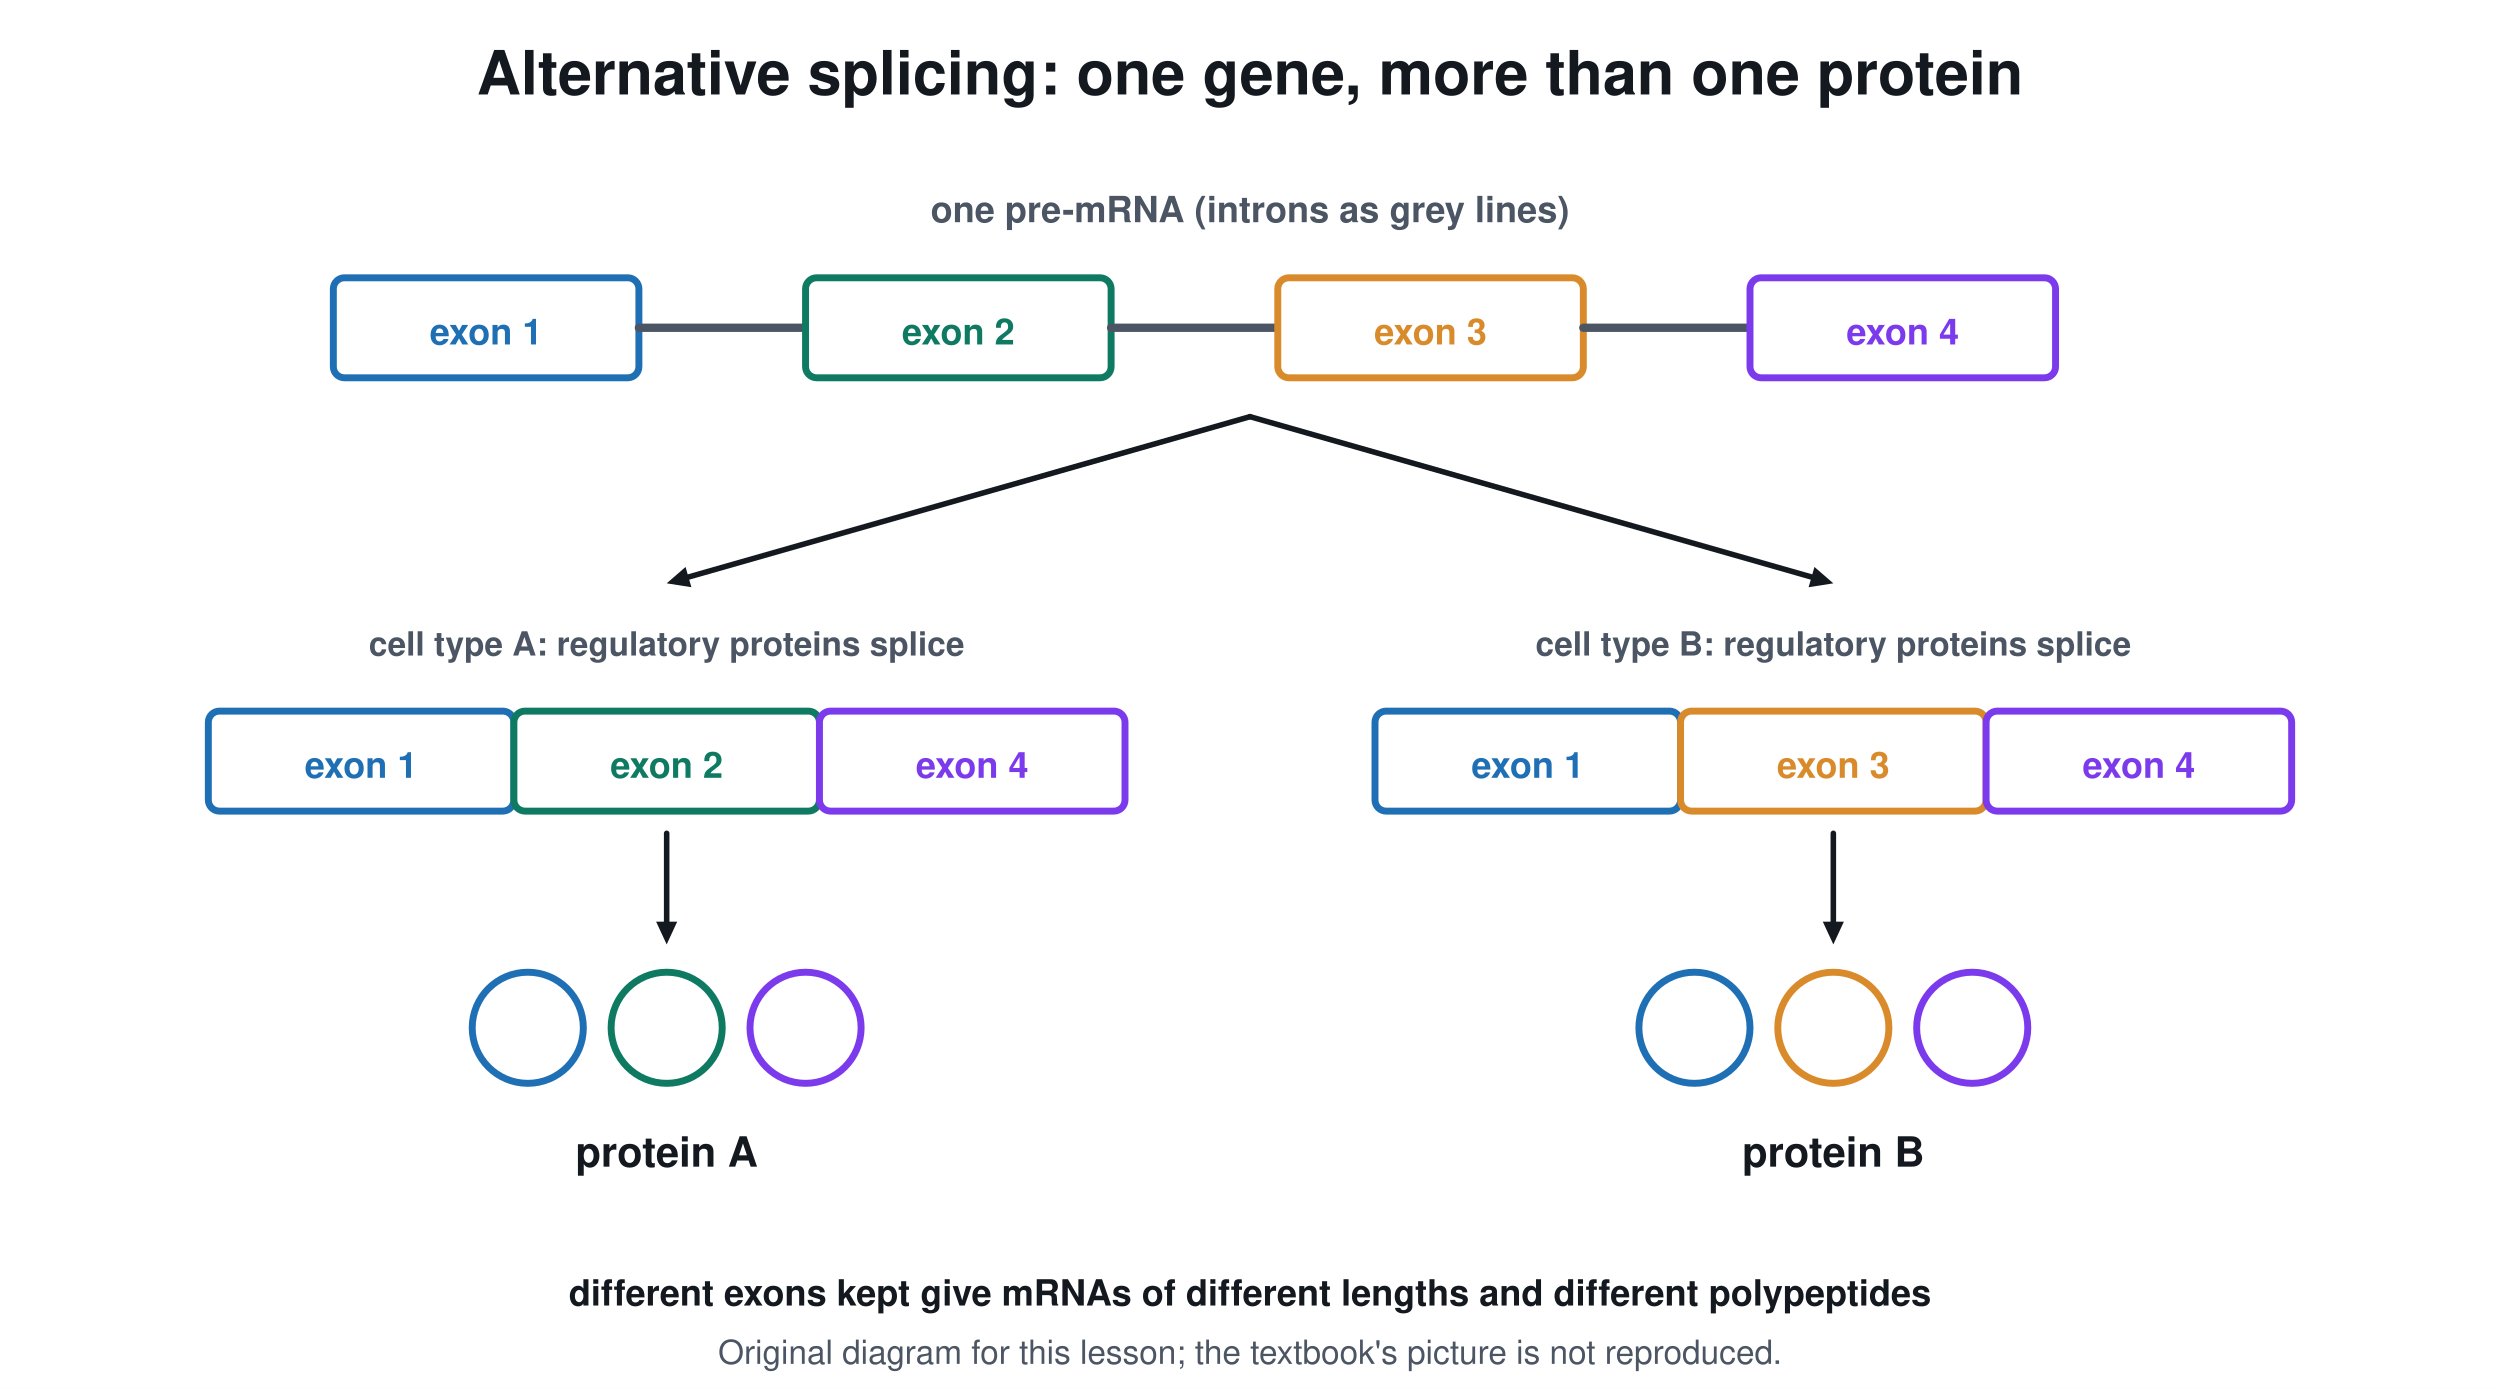
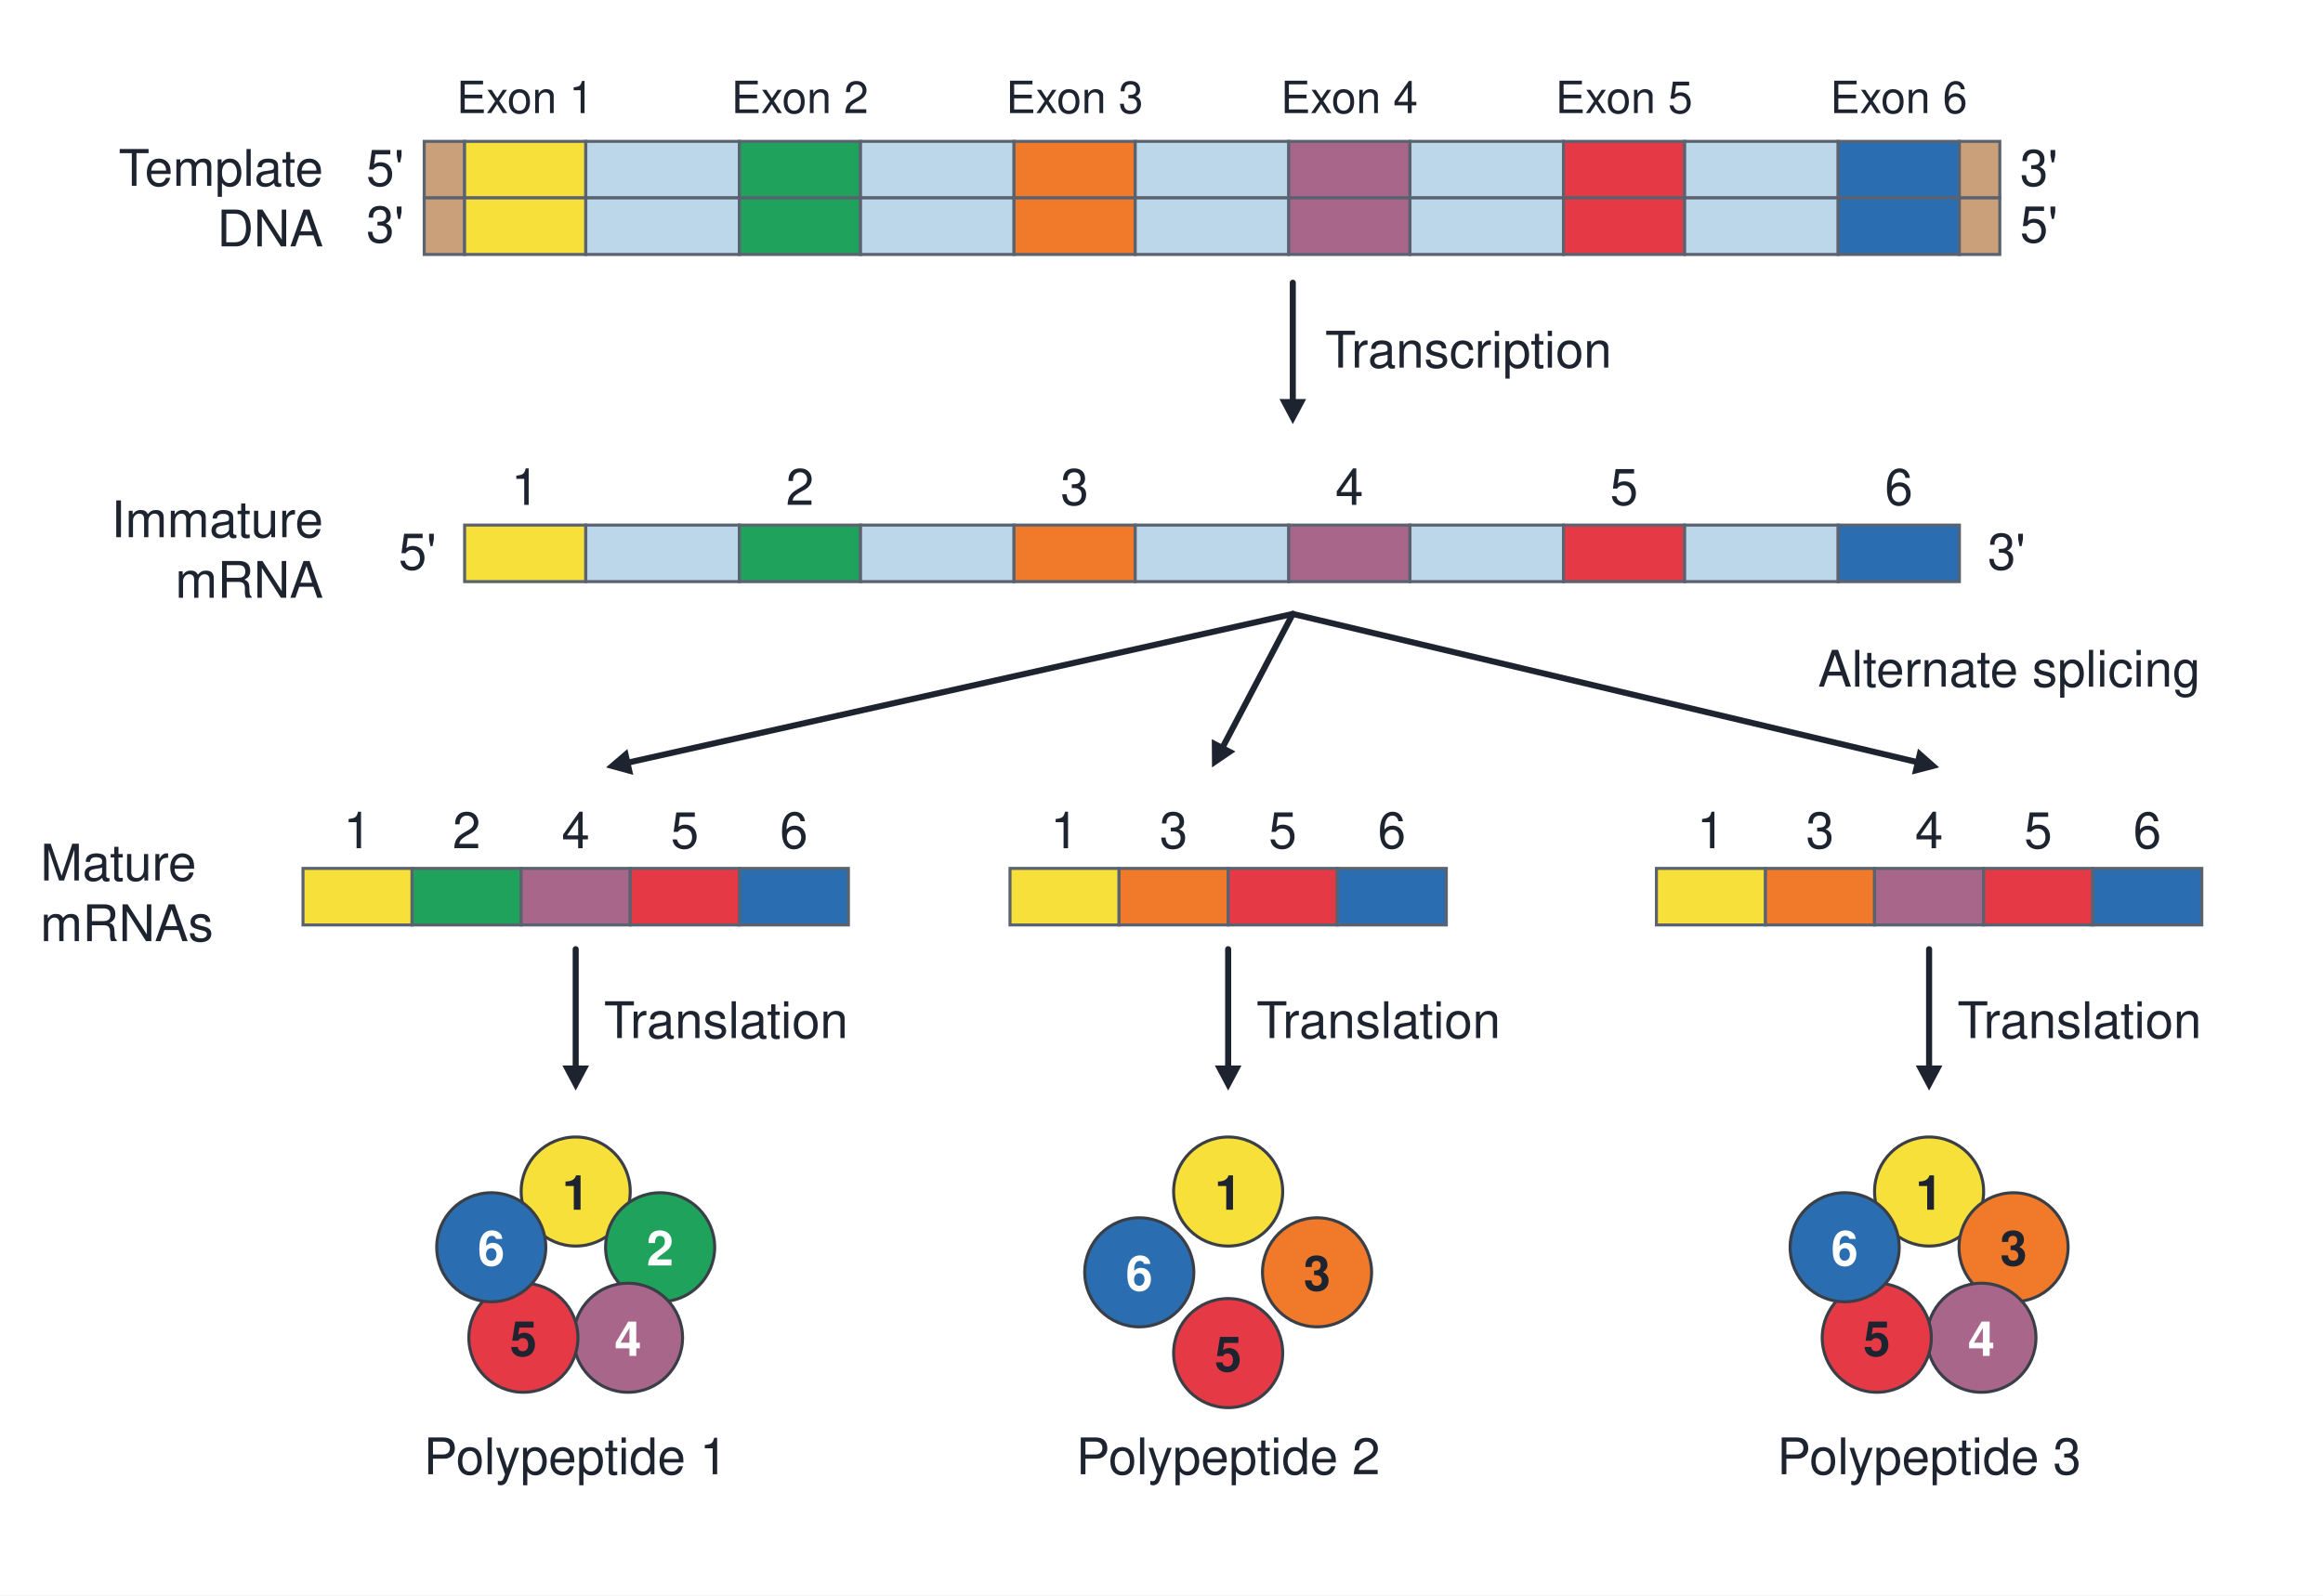
- <svg xmlns="http://www.w3.org/2000/svg" viewBox="0 0 900 500" font-family="Segoe UI, Helvetica, Arial, sans-serif">
-   <rect width="900" height="500" fill="#ffffff" />
-   <text x="450.0" y="34.0" font-size="22" fill="#14181f" text-anchor="middle" font-weight="700">Alternative splicing: one gene, more than one protein</text>
-   <rect x="120.0" y="100.0" width="110.0" height="36.0" rx="4" stroke="#1f6fb5" stroke-width="2.5" fill="#ffffff" />
-   <text x="175.0" y="124.0" font-size="13" fill="#1f6fb5" text-anchor="middle" font-weight="700">exon 1</text>
-   <line x1="230.0" y1="118.0" x2="290.0" y2="118.0" stroke="#4b5563" stroke-width="3" stroke-linecap="round" />
-   <rect x="290.0" y="100.0" width="110.0" height="36.0" rx="4" stroke="#0f7a62" stroke-width="2.5" fill="#ffffff" />
-   <text x="345.0" y="124.0" font-size="13" fill="#0f7a62" text-anchor="middle" font-weight="700">exon 2</text>
-   <line x1="400.0" y1="118.0" x2="460.0" y2="118.0" stroke="#4b5563" stroke-width="3" stroke-linecap="round" />
-   <rect x="460.0" y="100.0" width="110.0" height="36.0" rx="4" stroke="#d98b2b" stroke-width="2.5" fill="#ffffff" />
-   <text x="515.0" y="124.0" font-size="13" fill="#d98b2b" text-anchor="middle" font-weight="700">exon 3</text>
-   <line x1="570.0" y1="118.0" x2="630.0" y2="118.0" stroke="#4b5563" stroke-width="3" stroke-linecap="round" />
-   <rect x="630.0" y="100.0" width="110.0" height="36.0" rx="4" stroke="#7c3aed" stroke-width="2.5" fill="#ffffff" />
-   <text x="685.0" y="124.0" font-size="13" fill="#7c3aed" text-anchor="middle" font-weight="700">exon 4</text>
-   <text x="450.0" y="80.0" font-size="13" fill="#4b5563" text-anchor="middle" font-weight="700">one pre-mRNA (introns as grey lines)</text>
-   <line x1="450.0" y1="150.0" x2="246.9" y2="208.0" stroke="#14181f" stroke-width="2" stroke-linecap="round" />
-   <path d="M240.0 210.0 L246.8 204.1 L248.9 211.4 Z" fill="#14181f" />
-   <text x="240.0" y="236.0" font-size="12" fill="#4b5563" text-anchor="middle" font-weight="700">cell type A: regulatory proteins splice</text>
-   <rect x="75.0" y="256.0" width="110.0" height="36.0" rx="4" stroke="#1f6fb5" stroke-width="2.5" fill="#ffffff" />
-   <text x="130.0" y="280.0" font-size="13" fill="#1f6fb5" text-anchor="middle" font-weight="700">exon 1</text>
-   <rect x="185.0" y="256.0" width="110.0" height="36.0" rx="4" stroke="#0f7a62" stroke-width="2.5" fill="#ffffff" />
-   <text x="240.0" y="280.0" font-size="13" fill="#0f7a62" text-anchor="middle" font-weight="700">exon 2</text>
-   <rect x="295.0" y="256.0" width="110.0" height="36.0" rx="4" stroke="#7c3aed" stroke-width="2.5" fill="#ffffff" />
-   <text x="350.0" y="280.0" font-size="13" fill="#7c3aed" text-anchor="middle" font-weight="700">exon 4</text>
-   <line x1="240.0" y1="300.0" x2="240.0" y2="332.8" stroke="#14181f" stroke-width="2" stroke-linecap="round" />
-   <path d="M240.0 340.0 L236.2 331.8 L243.8 331.8 Z" fill="#14181f" />
-   <circle cx="190.0" cy="370.0" r="20.0" stroke="#1f6fb5" stroke-width="2.5" fill="#ffffff" />
-   <circle cx="240.0" cy="370.0" r="20.0" stroke="#0f7a62" stroke-width="2.5" fill="#ffffff" />
-   <circle cx="290.0" cy="370.0" r="20.0" stroke="#7c3aed" stroke-width="2.5" fill="#ffffff" />
-   <text x="240.0" y="420.0" font-size="15" fill="#14181f" text-anchor="middle" font-weight="700">protein A</text>
-   <line x1="450.0" y1="150.0" x2="653.1" y2="208.0" stroke="#14181f" stroke-width="2" stroke-linecap="round" />
-   <path d="M660.0 210.0 L651.1 211.4 L653.2 204.1 Z" fill="#14181f" />
-   <text x="660.0" y="236.0" font-size="12" fill="#4b5563" text-anchor="middle" font-weight="700">cell type B: regulatory proteins splice</text>
-   <rect x="495.0" y="256.0" width="110.0" height="36.0" rx="4" stroke="#1f6fb5" stroke-width="2.5" fill="#ffffff" />
-   <text x="550.0" y="280.0" font-size="13" fill="#1f6fb5" text-anchor="middle" font-weight="700">exon 1</text>
-   <rect x="605.0" y="256.0" width="110.0" height="36.0" rx="4" stroke="#d98b2b" stroke-width="2.5" fill="#ffffff" />
-   <text x="660.0" y="280.0" font-size="13" fill="#d98b2b" text-anchor="middle" font-weight="700">exon 3</text>
-   <rect x="715.0" y="256.0" width="110.0" height="36.0" rx="4" stroke="#7c3aed" stroke-width="2.5" fill="#ffffff" />
-   <text x="770.0" y="280.0" font-size="13" fill="#7c3aed" text-anchor="middle" font-weight="700">exon 4</text>
-   <line x1="660.0" y1="300.0" x2="660.0" y2="332.8" stroke="#14181f" stroke-width="2" stroke-linecap="round" />
-   <path d="M660.0 340.0 L656.2 331.8 L663.8 331.8 Z" fill="#14181f" />
-   <circle cx="610.0" cy="370.0" r="20.0" stroke="#1f6fb5" stroke-width="2.5" fill="#ffffff" />
-   <circle cx="660.0" cy="370.0" r="20.0" stroke="#d98b2b" stroke-width="2.5" fill="#ffffff" />
-   <circle cx="710.0" cy="370.0" r="20.0" stroke="#7c3aed" stroke-width="2.5" fill="#ffffff" />
-   <text x="660.0" y="420.0" font-size="15" fill="#14181f" text-anchor="middle" font-weight="700">protein B</text>
-   <text x="450.0" y="470.0" font-size="13" fill="#14181f" text-anchor="middle" font-weight="700">different exons kept give mRNAs of different lengths and different polypeptides</text>
-   <text x="450.0" y="491" font-size="12" fill="#4b5563" text-anchor="middle">Original diagram for this lesson; the textbook's picture is not reproduced.</text>
+ <svg xmlns="http://www.w3.org/2000/svg" viewBox="0 0 1150 790" font-family="Segoe UI, Helvetica, Arial, sans-serif">
+   <rect width="1150" height="790" fill="#ffffff" />
+   <rect x="210" y="70" width="20" height="28" rx="0" stroke="#5a6270" stroke-width="1.5" fill="#c9a07a" />
+   <rect x="230" y="70" width="60" height="28" rx="0" stroke="#5a6270" stroke-width="1.5" fill="#f7e03a" />
+   <rect x="290" y="70" width="76" height="28" rx="0" stroke="#5a6270" stroke-width="1.5" fill="#bcd6ea" />
+   <rect x="366" y="70" width="60" height="28" rx="0" stroke="#5a6270" stroke-width="1.5" fill="#1fa35c" />
+   <rect x="426" y="70" width="76" height="28" rx="0" stroke="#5a6270" stroke-width="1.5" fill="#bcd6ea" />
+   <rect x="502" y="70" width="60" height="28" rx="0" stroke="#5a6270" stroke-width="1.5" fill="#f07a2a" />
+   <rect x="562" y="70" width="76" height="28" rx="0" stroke="#5a6270" stroke-width="1.5" fill="#bcd6ea" />
+   <rect x="638" y="70" width="60" height="28" rx="0" stroke="#5a6270" stroke-width="1.5" fill="#a8668a" />
+   <rect x="698" y="70" width="76" height="28" rx="0" stroke="#5a6270" stroke-width="1.5" fill="#bcd6ea" />
+   <rect x="774" y="70" width="60" height="28" rx="0" stroke="#5a6270" stroke-width="1.5" fill="#e63946" />
+   <rect x="834" y="70" width="76" height="28" rx="0" stroke="#5a6270" stroke-width="1.5" fill="#bcd6ea" />
+   <rect x="910" y="70" width="60" height="28" rx="0" stroke="#5a6270" stroke-width="1.5" fill="#2a6db0" />
+   <text x="260" y="56" font-size="22" fill="#1d2430" text-anchor="middle" font-weight="400">Exon 1</text>
+   <text x="396" y="56" font-size="22" fill="#1d2430" text-anchor="middle" font-weight="400">Exon 2</text>
+   <text x="532" y="56" font-size="22" fill="#1d2430" text-anchor="middle" font-weight="400">Exon 3</text>
+   <text x="668" y="56" font-size="22" fill="#1d2430" text-anchor="middle" font-weight="400">Exon 4</text>
+   <text x="804" y="56" font-size="22" fill="#1d2430" text-anchor="middle" font-weight="400">Exon 5</text>
+   <text x="940" y="56" font-size="22" fill="#1d2430" text-anchor="middle" font-weight="400">Exon 6</text>
+   <rect x="970" y="70" width="20" height="28" rx="0" stroke="#5a6270" stroke-width="1.5" fill="#c9a07a" />
+   <rect x="210" y="98" width="20" height="28" rx="0" stroke="#5a6270" stroke-width="1.5" fill="#c9a07a" />
+   <rect x="230" y="98" width="60" height="28" rx="0" stroke="#5a6270" stroke-width="1.5" fill="#f7e03a" />
+   <rect x="290" y="98" width="76" height="28" rx="0" stroke="#5a6270" stroke-width="1.5" fill="#bcd6ea" />
+   <rect x="366" y="98" width="60" height="28" rx="0" stroke="#5a6270" stroke-width="1.5" fill="#1fa35c" />
+   <rect x="426" y="98" width="76" height="28" rx="0" stroke="#5a6270" stroke-width="1.5" fill="#bcd6ea" />
+   <rect x="502" y="98" width="60" height="28" rx="0" stroke="#5a6270" stroke-width="1.5" fill="#f07a2a" />
+   <rect x="562" y="98" width="76" height="28" rx="0" stroke="#5a6270" stroke-width="1.5" fill="#bcd6ea" />
+   <rect x="638" y="98" width="60" height="28" rx="0" stroke="#5a6270" stroke-width="1.5" fill="#a8668a" />
+   <rect x="698" y="98" width="76" height="28" rx="0" stroke="#5a6270" stroke-width="1.5" fill="#bcd6ea" />
+   <rect x="774" y="98" width="60" height="28" rx="0" stroke="#5a6270" stroke-width="1.5" fill="#e63946" />
+   <rect x="834" y="98" width="76" height="28" rx="0" stroke="#5a6270" stroke-width="1.5" fill="#bcd6ea" />
+   <rect x="910" y="98" width="60" height="28" rx="0" stroke="#5a6270" stroke-width="1.5" fill="#2a6db0" />
+   <rect x="970" y="98" width="20" height="28" rx="0" stroke="#5a6270" stroke-width="1.5" fill="#c9a07a" />
+   <text x="200" y="92" font-size="25" fill="#1d2430" text-anchor="end" font-weight="400">5'</text>
+   <text x="200" y="120" font-size="25" fill="#1d2430" text-anchor="end" font-weight="400">3'</text>
+   <text x="1000" y="92" font-size="25" fill="#1d2430" text-anchor="start" font-weight="400">3'</text>
+   <text x="1000" y="120" font-size="25" fill="#1d2430" text-anchor="start" font-weight="400">5'</text>
+   <text x="160" y="92" font-size="25" fill="#1d2430" text-anchor="end" font-weight="400">Template</text>
+   <text x="160" y="122" font-size="25" fill="#1d2430" text-anchor="end" font-weight="400">DNA</text>
+   <line x1="640" y1="140" x2="640" y2="200.2" stroke="#1d2430" stroke-width="3" stroke-linecap="round" />
+   <path d="M640 210 L633.4 197.6 L646.6 197.6 Z" fill="#1d2430" />
+   <text x="656" y="182" font-size="25" fill="#1d2430" text-anchor="start" font-weight="400">Transcription</text>
+   <rect x="230" y="260" width="60" height="28" rx="0" stroke="#5a6270" stroke-width="1.5" fill="#f7e03a" />
+   <rect x="290" y="260" width="76" height="28" rx="0" stroke="#5a6270" stroke-width="1.5" fill="#bcd6ea" />
+   <rect x="366" y="260" width="60" height="28" rx="0" stroke="#5a6270" stroke-width="1.5" fill="#1fa35c" />
+   <rect x="426" y="260" width="76" height="28" rx="0" stroke="#5a6270" stroke-width="1.5" fill="#bcd6ea" />
+   <rect x="502" y="260" width="60" height="28" rx="0" stroke="#5a6270" stroke-width="1.5" fill="#f07a2a" />
+   <rect x="562" y="260" width="76" height="28" rx="0" stroke="#5a6270" stroke-width="1.5" fill="#bcd6ea" />
+   <rect x="638" y="260" width="60" height="28" rx="0" stroke="#5a6270" stroke-width="1.5" fill="#a8668a" />
+   <rect x="698" y="260" width="76" height="28" rx="0" stroke="#5a6270" stroke-width="1.5" fill="#bcd6ea" />
+   <rect x="774" y="260" width="60" height="28" rx="0" stroke="#5a6270" stroke-width="1.5" fill="#e63946" />
+   <rect x="834" y="260" width="76" height="28" rx="0" stroke="#5a6270" stroke-width="1.5" fill="#bcd6ea" />
+   <rect x="910" y="260" width="60" height="28" rx="0" stroke="#5a6270" stroke-width="1.5" fill="#2a6db0" />
+   <text x="260" y="250" font-size="25" fill="#1d2430" text-anchor="middle" font-weight="400">1</text>
+   <text x="396" y="250" font-size="25" fill="#1d2430" text-anchor="middle" font-weight="400">2</text>
+   <text x="532" y="250" font-size="25" fill="#1d2430" text-anchor="middle" font-weight="400">3</text>
+   <text x="668" y="250" font-size="25" fill="#1d2430" text-anchor="middle" font-weight="400">4</text>
+   <text x="804" y="250" font-size="25" fill="#1d2430" text-anchor="middle" font-weight="400">5</text>
+   <text x="940" y="250" font-size="25" fill="#1d2430" text-anchor="middle" font-weight="400">6</text>
+   <text x="216" y="282" font-size="25" fill="#1d2430" text-anchor="end" font-weight="400">5'</text>
+   <text x="984" y="282" font-size="25" fill="#1d2430" text-anchor="start" font-weight="400">3'</text>
+   <text x="160" y="266" font-size="25" fill="#1d2430" text-anchor="end" font-weight="400">Immature</text>
+   <text x="160" y="296" font-size="25" fill="#1d2430" text-anchor="end" font-weight="400">mRNA</text>
+   <line x1="640" y1="304" x2="309.6" y2="377.9" stroke="#1d2430" stroke-width="3" stroke-linecap="round" />
+   <path d="M300 380 L310.6 370.9 L313.5 383.7 Z" fill="#1d2430" />
+   <line x1="640" y1="304" x2="604.6" y2="371.3" stroke="#1d2430" stroke-width="3" stroke-linecap="round" />
+   <path d="M600 380 L599.9 366 L611.6 372.1 Z" fill="#1d2430" />
+   <line x1="640" y1="304" x2="950.5" y2="377.7" stroke="#1d2430" stroke-width="3" stroke-linecap="round" />
+   <path d="M960 380 L946.5 383.5 L949.5 370.7 Z" fill="#1d2430" />
+   <text x="900" y="340" font-size="25" fill="#1d2430" text-anchor="start" font-weight="400">Alternate splicing</text>
+   <text x="20" y="436" font-size="25" fill="#1d2430" text-anchor="start" font-weight="400">Mature</text>
+   <text x="20" y="466" font-size="25" fill="#1d2430" text-anchor="start" font-weight="400">mRNAs</text>
+   <rect x="150" y="430" width="54" height="28" rx="0" stroke="#5a6270" stroke-width="1.5" fill="#f7e03a" />
+   <text x="177" y="420" font-size="25" fill="#1d2430" text-anchor="middle" font-weight="400">1</text>
+   <rect x="204" y="430" width="54" height="28" rx="0" stroke="#5a6270" stroke-width="1.5" fill="#1fa35c" />
+   <text x="231" y="420" font-size="25" fill="#1d2430" text-anchor="middle" font-weight="400">2</text>
+   <rect x="258" y="430" width="54" height="28" rx="0" stroke="#5a6270" stroke-width="1.5" fill="#a8668a" />
+   <text x="285" y="420" font-size="25" fill="#1d2430" text-anchor="middle" font-weight="400">4</text>
+   <rect x="312" y="430" width="54" height="28" rx="0" stroke="#5a6270" stroke-width="1.5" fill="#e63946" />
+   <text x="339" y="420" font-size="25" fill="#1d2430" text-anchor="middle" font-weight="400">5</text>
+   <rect x="366" y="430" width="54" height="28" rx="0" stroke="#5a6270" stroke-width="1.5" fill="#2a6db0" />
+   <text x="393" y="420" font-size="25" fill="#1d2430" text-anchor="middle" font-weight="400">6</text>
+   <line x1="285" y1="470" x2="285" y2="530.2" stroke="#1d2430" stroke-width="3" stroke-linecap="round" />
+   <path d="M285 540 L278.4 527.6 L291.6 527.6 Z" fill="#1d2430" />
+   <text x="299" y="514" font-size="25" fill="#1d2430" text-anchor="start" font-weight="400">Translation</text>
+   <rect x="500" y="430" width="54" height="28" rx="0" stroke="#5a6270" stroke-width="1.5" fill="#f7e03a" />
+   <text x="527" y="420" font-size="25" fill="#1d2430" text-anchor="middle" font-weight="400">1</text>
+   <rect x="554" y="430" width="54" height="28" rx="0" stroke="#5a6270" stroke-width="1.5" fill="#f07a2a" />
+   <text x="581" y="420" font-size="25" fill="#1d2430" text-anchor="middle" font-weight="400">3</text>
+   <rect x="608" y="430" width="54" height="28" rx="0" stroke="#5a6270" stroke-width="1.5" fill="#e63946" />
+   <text x="635" y="420" font-size="25" fill="#1d2430" text-anchor="middle" font-weight="400">5</text>
+   <rect x="662" y="430" width="54" height="28" rx="0" stroke="#5a6270" stroke-width="1.5" fill="#2a6db0" />
+   <text x="689" y="420" font-size="25" fill="#1d2430" text-anchor="middle" font-weight="400">6</text>
+   <line x1="608" y1="470" x2="608" y2="530.2" stroke="#1d2430" stroke-width="3" stroke-linecap="round" />
+   <path d="M608 540 L601.4 527.6 L614.6 527.6 Z" fill="#1d2430" />
+   <text x="622" y="514" font-size="25" fill="#1d2430" text-anchor="start" font-weight="400">Translation</text>
+   <rect x="820" y="430" width="54" height="28" rx="0" stroke="#5a6270" stroke-width="1.5" fill="#f7e03a" />
+   <text x="847" y="420" font-size="25" fill="#1d2430" text-anchor="middle" font-weight="400">1</text>
+   <rect x="874" y="430" width="54" height="28" rx="0" stroke="#5a6270" stroke-width="1.5" fill="#f07a2a" />
+   <text x="901" y="420" font-size="25" fill="#1d2430" text-anchor="middle" font-weight="400">3</text>
+   <rect x="928" y="430" width="54" height="28" rx="0" stroke="#5a6270" stroke-width="1.5" fill="#a8668a" />
+   <text x="955" y="420" font-size="25" fill="#1d2430" text-anchor="middle" font-weight="400">4</text>
+   <rect x="982" y="430" width="54" height="28" rx="0" stroke="#5a6270" stroke-width="1.5" fill="#e63946" />
+   <text x="1009" y="420" font-size="25" fill="#1d2430" text-anchor="middle" font-weight="400">5</text>
+   <rect x="1036" y="430" width="54" height="28" rx="0" stroke="#5a6270" stroke-width="1.5" fill="#2a6db0" />
+   <text x="1063" y="420" font-size="25" fill="#1d2430" text-anchor="middle" font-weight="400">6</text>
+   <line x1="955" y1="470" x2="955" y2="530.2" stroke="#1d2430" stroke-width="3" stroke-linecap="round" />
+   <path d="M955 540 L948.4 527.6 L961.6 527.6 Z" fill="#1d2430" />
+   <text x="969" y="514" font-size="25" fill="#1d2430" text-anchor="start" font-weight="400">Translation</text>
+   <circle cx="285" cy="590" r="27" stroke="#3a3f47" stroke-width="1.5" fill="#f7e03a" />
+   <text x="285" y="599" font-size="24" fill="#1d2430" text-anchor="middle" font-weight="700">1</text>
+   <circle cx="326.8" cy="617.6" r="27" stroke="#3a3f47" stroke-width="1.5" fill="#1fa35c" />
+   <text x="326.8" y="626.6" font-size="24" fill="#ffffff" text-anchor="middle" font-weight="700">2</text>
+   <circle cx="310.9" cy="662.4" r="27" stroke="#3a3f47" stroke-width="1.5" fill="#a8668a" />
+   <text x="310.9" y="671.4" font-size="24" fill="#ffffff" text-anchor="middle" font-weight="700">4</text>
+   <circle cx="259.1" cy="662.4" r="27" stroke="#3a3f47" stroke-width="1.5" fill="#e63946" />
+   <text x="259.1" y="671.4" font-size="24" fill="#1d2430" text-anchor="middle" font-weight="700">5</text>
+   <circle cx="243.2" cy="617.6" r="27" stroke="#3a3f47" stroke-width="1.5" fill="#2a6db0" />
+   <text x="243.2" y="626.6" font-size="24" fill="#ffffff" text-anchor="middle" font-weight="700">6</text>
+   <text x="285" y="730" font-size="25" fill="#1d2430" text-anchor="middle" font-weight="400">Polypeptide 1</text>
+   <circle cx="608" cy="590" r="27" stroke="#3a3f47" stroke-width="1.5" fill="#f7e03a" />
+   <text x="608" y="599" font-size="24" fill="#1d2430" text-anchor="middle" font-weight="700">1</text>
+   <circle cx="652" cy="630" r="27" stroke="#3a3f47" stroke-width="1.5" fill="#f07a2a" />
+   <text x="652" y="639" font-size="24" fill="#1d2430" text-anchor="middle" font-weight="700">3</text>
+   <circle cx="608" cy="670" r="27" stroke="#3a3f47" stroke-width="1.5" fill="#e63946" />
+   <text x="608" y="679" font-size="24" fill="#1d2430" text-anchor="middle" font-weight="700">5</text>
+   <circle cx="564" cy="630" r="27" stroke="#3a3f47" stroke-width="1.5" fill="#2a6db0" />
+   <text x="564" y="639" font-size="24" fill="#ffffff" text-anchor="middle" font-weight="700">6</text>
+   <text x="608" y="730" font-size="25" fill="#1d2430" text-anchor="middle" font-weight="400">Polypeptide 2</text>
+   <circle cx="955" cy="590" r="27" stroke="#3a3f47" stroke-width="1.5" fill="#f7e03a" />
+   <text x="955" y="599" font-size="24" fill="#1d2430" text-anchor="middle" font-weight="700">1</text>
+   <circle cx="996.8" cy="617.6" r="27" stroke="#3a3f47" stroke-width="1.5" fill="#f07a2a" />
+   <text x="996.8" y="626.6" font-size="24" fill="#1d2430" text-anchor="middle" font-weight="700">3</text>
+   <circle cx="980.9" cy="662.4" r="27" stroke="#3a3f47" stroke-width="1.5" fill="#a8668a" />
+   <text x="980.9" y="671.4" font-size="24" fill="#ffffff" text-anchor="middle" font-weight="700">4</text>
+   <circle cx="929.1" cy="662.4" r="27" stroke="#3a3f47" stroke-width="1.5" fill="#e63946" />
+   <text x="929.1" y="671.4" font-size="24" fill="#1d2430" text-anchor="middle" font-weight="700">5</text>
+   <circle cx="913.2" cy="617.6" r="27" stroke="#3a3f47" stroke-width="1.5" fill="#2a6db0" />
+   <text x="913.2" y="626.6" font-size="24" fill="#ffffff" text-anchor="middle" font-weight="700">6</text>
+   <text x="955" y="730" font-size="25" fill="#1d2430" text-anchor="middle" font-weight="400">Polypeptide 3</text>
</svg>
